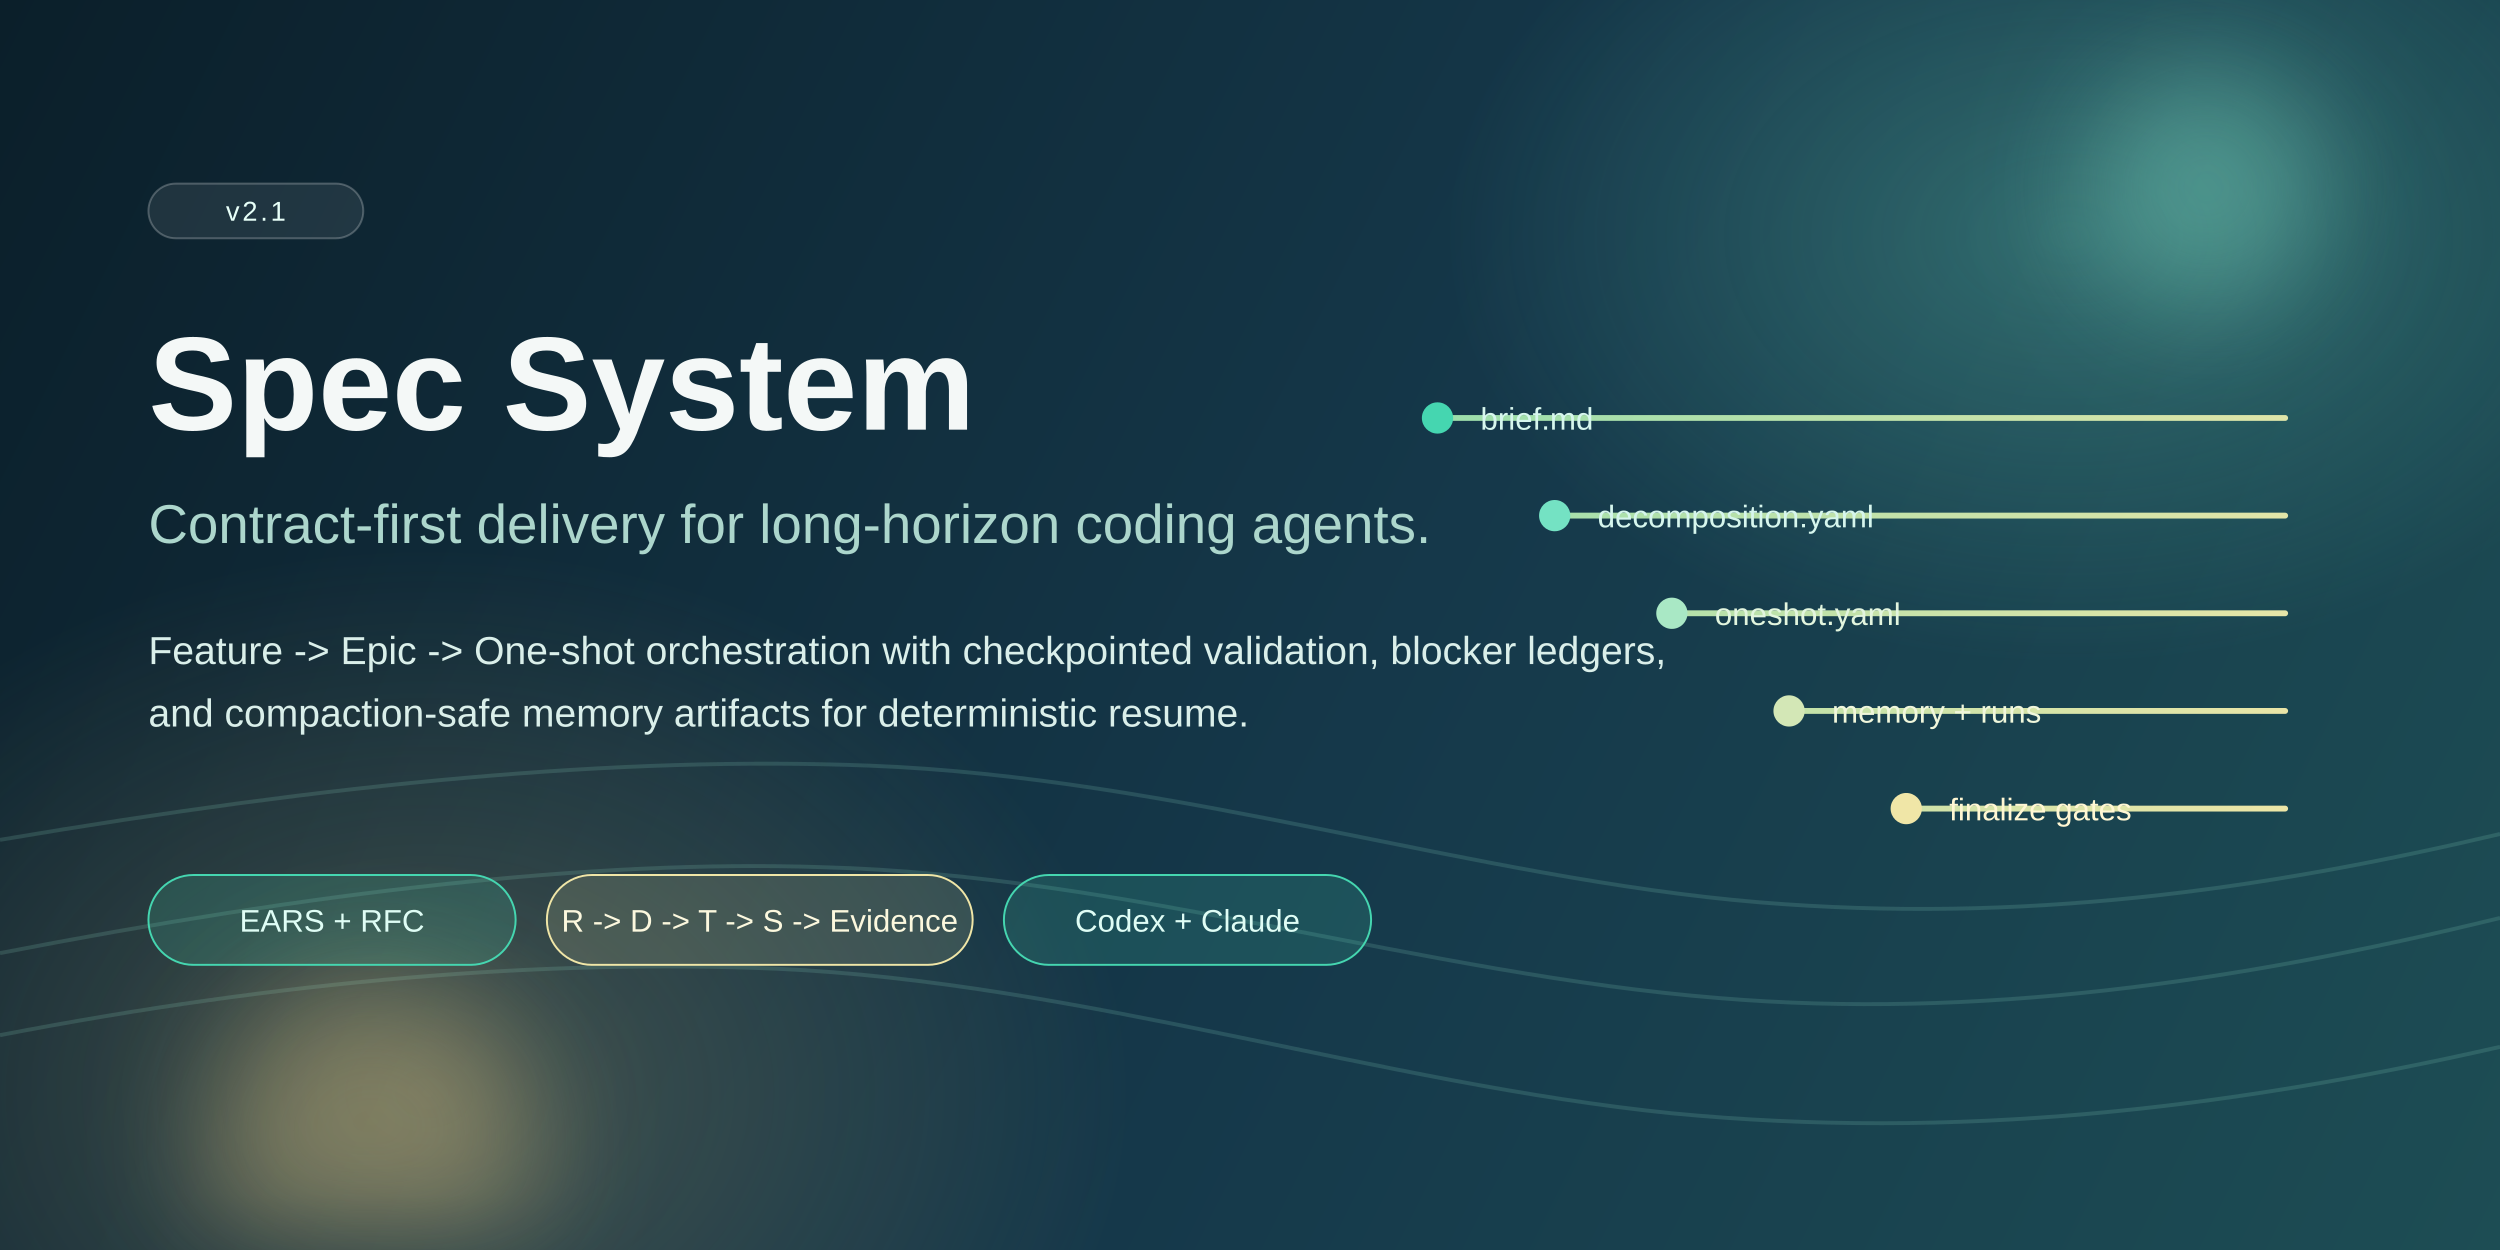
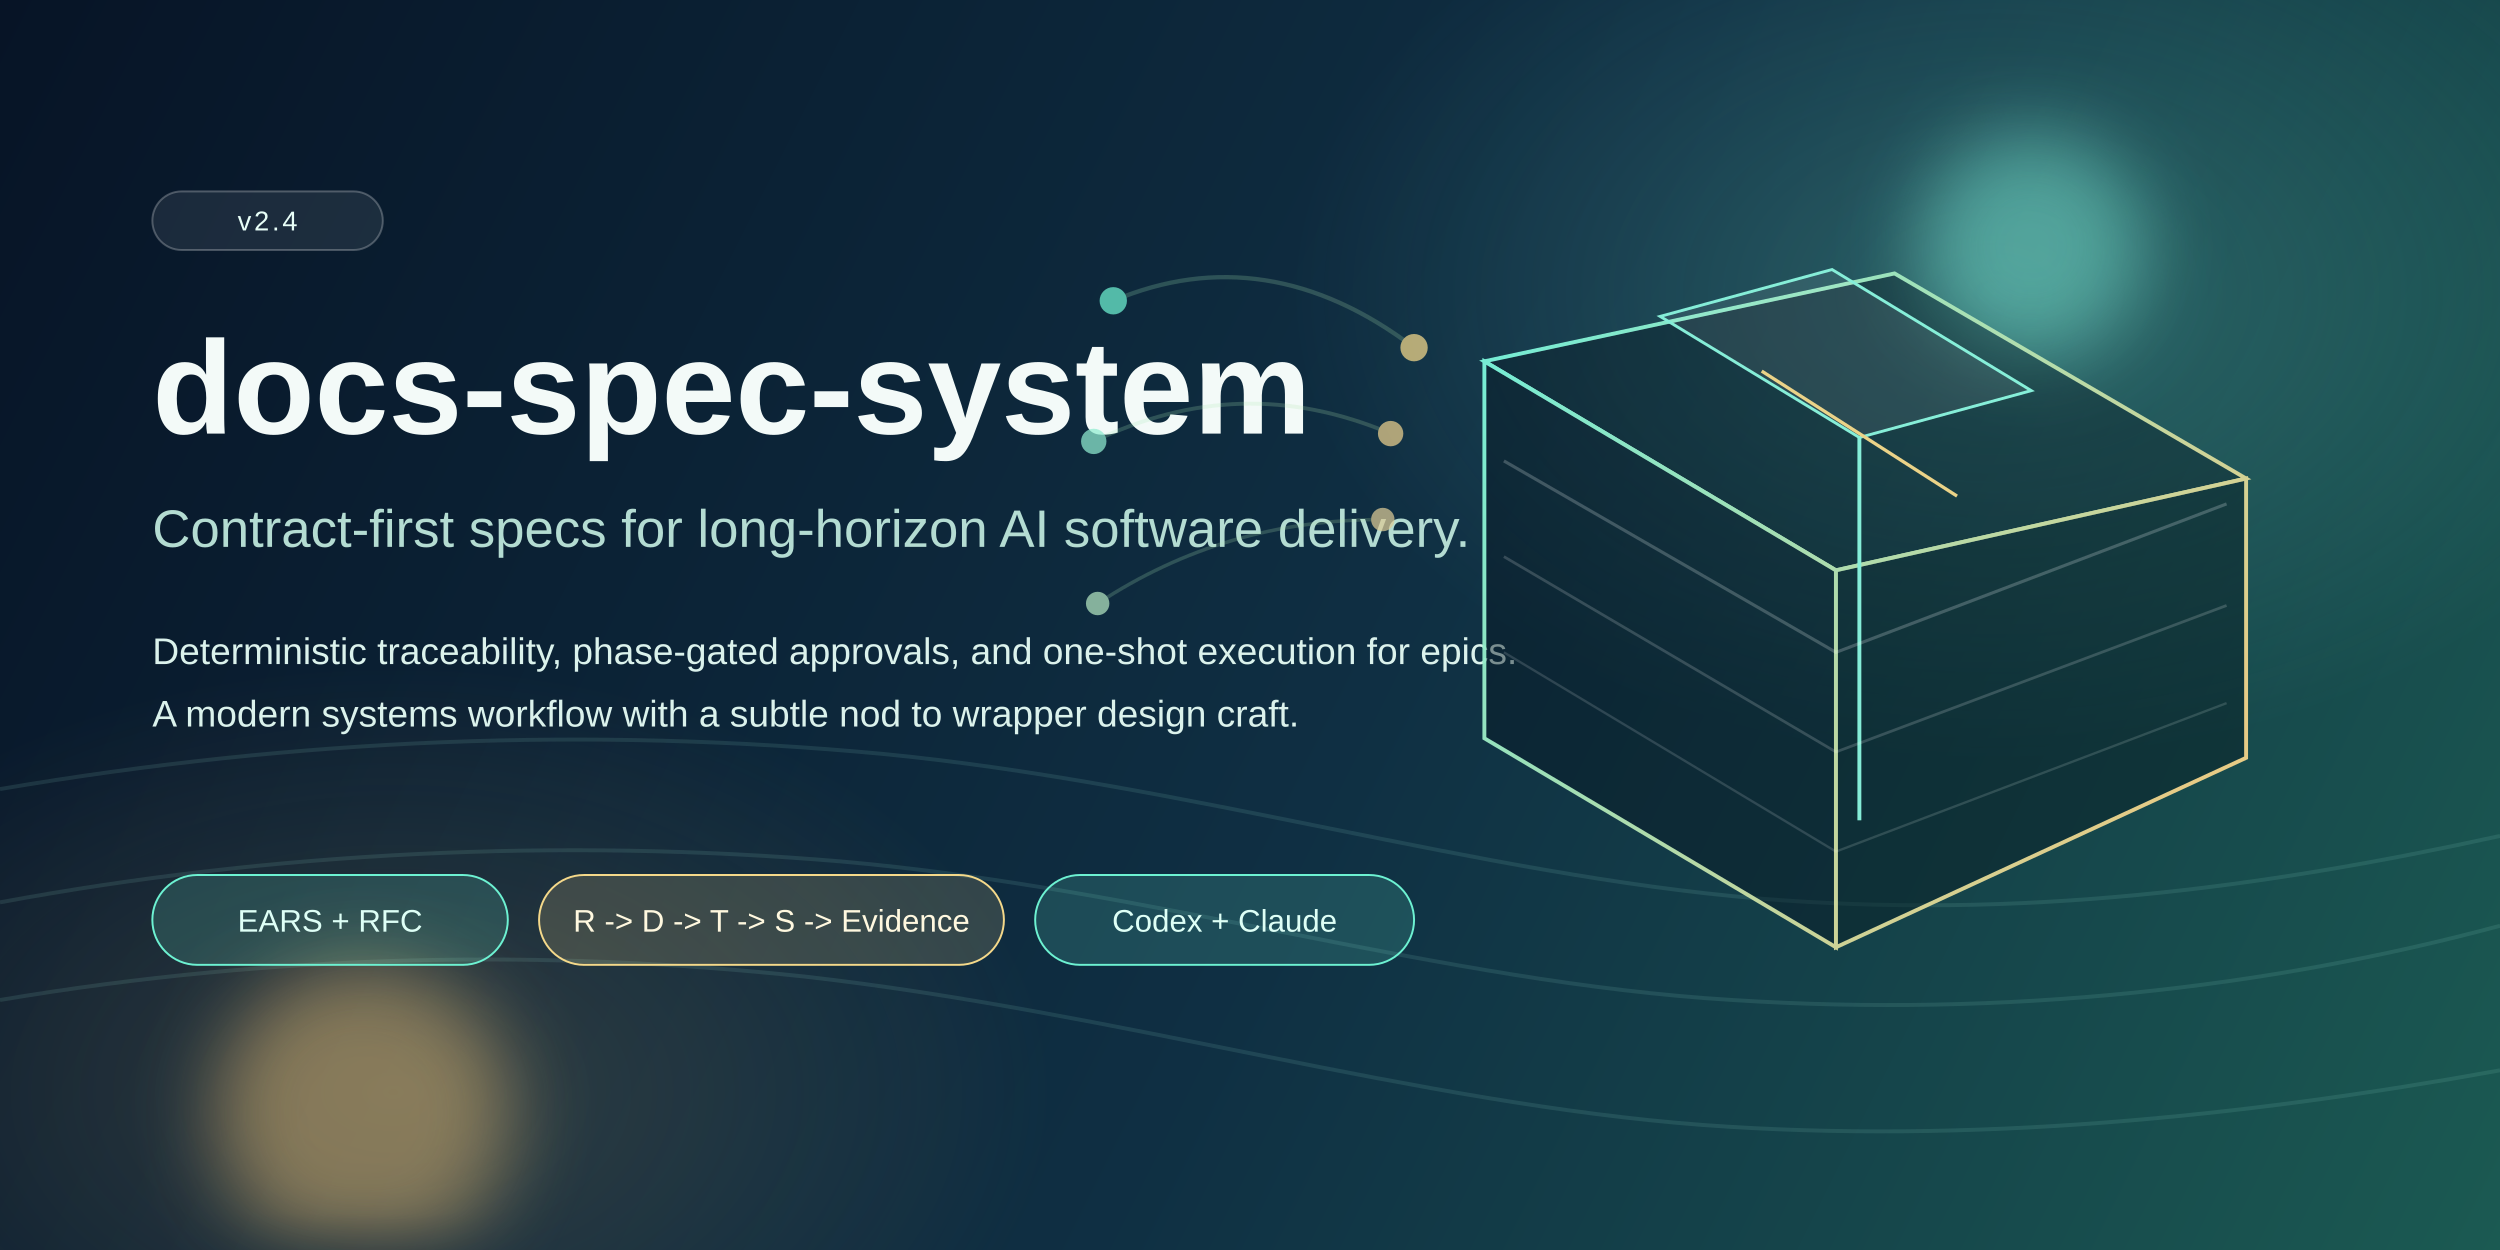
<svg xmlns="http://www.w3.org/2000/svg" width="1280" height="640" viewBox="0 0 1280 640" fill="none" role="img" aria-labelledby="title desc">
  <defs>
    <linearGradient id="bg" x1="0" y1="0" x2="1280" y2="640" gradientUnits="userSpaceOnUse">
-       <stop stop-color="#0B1F2A" />
-       <stop offset="0.55" stop-color="#15384A" />
-       <stop offset="1" stop-color="#1D4D54" />
+       <stop stop-color="#071426" />
+       <stop offset="0.55" stop-color="#0F2F43" />
+       <stop offset="1" stop-color="#1B5A52" />
    </linearGradient>
-     <linearGradient id="accent" x1="220" y1="140" x2="1120" y2="560" gradientUnits="userSpaceOnUse">
-       <stop stop-color="#45D6B0" />
-       <stop offset="1" stop-color="#F0E6A7" />
+     <linearGradient id="grid" x1="140" y1="70" x2="1140" y2="560" gradientUnits="userSpaceOnUse">
+       <stop stop-color="#6DF2D2" stop-opacity="0.34" />
+       <stop offset="1" stop-color="#F5D98A" stop-opacity="0.24" />
    </linearGradient>
-     <radialGradient id="glowA" cx="0" cy="0" r="1" gradientUnits="userSpaceOnUse" gradientTransform="translate(1060 120) rotate(90) scale(220 320)">
-       <stop stop-color="#7EF2D0" stop-opacity="0.25" />
-       <stop offset="1" stop-color="#7EF2D0" stop-opacity="0" />
+     <linearGradient id="ribbon" x1="770" y1="180" x2="1100" y2="430" gradientUnits="userSpaceOnUse">
+       <stop stop-color="#7CF4DA" />
+       <stop offset="1" stop-color="#F1D288" />
+     </linearGradient>
+     <radialGradient id="glowA" cx="0" cy="0" r="1" gradientUnits="userSpaceOnUse" gradientTransform="translate(1020 150) rotate(90) scale(240 360)">
+       <stop stop-color="#8AF8DF" stop-opacity="0.2" />
+       <stop offset="1" stop-color="#8AF8DF" stop-opacity="0" />
    </radialGradient>
-     <radialGradient id="glowB" cx="0" cy="0" r="1" gradientUnits="userSpaceOnUse" gradientTransform="translate(220 560) rotate(90) scale(280 360)">
-       <stop stop-color="#F5D58A" stop-opacity="0.22" />
-       <stop offset="1" stop-color="#F5D58A" stop-opacity="0" />
+     <radialGradient id="glowB" cx="0" cy="0" r="1" gradientUnits="userSpaceOnUse" gradientTransform="translate(200 560) rotate(90) scale(220 340)">
+       <stop stop-color="#F4C87A" stop-opacity="0.16" />
+       <stop offset="1" stop-color="#F4C87A" stop-opacity="0" />
    </radialGradient>
-     <filter id="soft" x="-20%" y="-20%" width="140%" height="140%" filterUnits="objectBoundingBox">
-       <feGaussianBlur stdDeviation="30" />
+     <filter id="softGlow" x="-20%" y="-20%" width="140%" height="140%" filterUnits="objectBoundingBox">
+       <feGaussianBlur stdDeviation="20" />
    </filter>
  </defs>
  <rect width="1280" height="640" fill="url(#bg)" />
-   <rect x="0" y="0" width="1280" height="640" fill="url(#glowA)" />
-   <rect x="0" y="0" width="1280" height="640" fill="url(#glowB)" />
-   <g opacity="0.17">
-     <path d="M0 488C159 457 303 440 421 444C576 448 730 499 880 511C1012 522 1145 503 1280 470" stroke="#8ED9C5" stroke-width="2" />
-     <path d="M0 530C145 502 278 491 398 496C552 503 708 555 856 570C1001 584 1139 568 1280 536" stroke="#8ED9C5" stroke-width="2" />
-     <path d="M0 430C171 401 316 387 445 392C602 398 756 450 901 462C1035 473 1157 456 1280 427" stroke="#8ED9C5" stroke-width="2" />
+   <rect width="1280" height="640" fill="url(#glowA)" />
+   <rect width="1280" height="640" fill="url(#glowB)" />
+   <g opacity="0.12">
+     <path d="M0 462C140 436 287 429 430 441C590 455 738 503 887 512C1027 521 1161 506 1280 474" stroke="#9DE8D4" stroke-width="2" />
+     <path d="M0 512C142 488 281 486 412 500C571 518 726 565 872 576C1008 586 1148 572 1280 548" stroke="#9DE8D4" stroke-width="2" />
+     <path d="M0 404C153 378 302 372 452 386C606 401 758 448 900 460C1034 471 1157 455 1280 428" stroke="#9DE8D4" stroke-width="2" />
  </g>
-   <g filter="url(#soft)" opacity="0.35">
-     <circle cx="1130" cy="96" r="62" fill="#8FF5D6" />
-     <circle cx="190" cy="586" r="84" fill="#F5D58A" />
+   <g filter="url(#softGlow)" opacity="0.45">
+     <circle cx="1040" cy="126" r="58" fill="#85F9E1" />
+     <circle cx="186" cy="570" r="76" fill="#F4C87A" />
  </g>
-   <rect x="76" y="94" width="110" height="28" rx="14" fill="rgba(255,255,255,0.08)" stroke="rgba(255,255,255,0.24)" />
-   <text x="131" y="113" text-anchor="middle" fill="#E7FFF8" font-size="14" font-family="IBM Plex Sans, Segoe UI, Arial, sans-serif" letter-spacing="1.4">v2.1</text>
-   <text x="76" y="220" fill="#F4F8F7" font-size="68" font-weight="700" font-family="IBM Plex Sans, Segoe UI, Arial, sans-serif">Spec System</text>
-   <text x="76" y="278" fill="#ACD6CC" font-size="28" font-weight="500" font-family="IBM Plex Sans, Segoe UI, Arial, sans-serif">Contract-first delivery for long-horizon coding agents.</text>
-   <text x="76" y="340" fill="#DAEFEA" font-size="20" font-family="IBM Plex Sans, Segoe UI, Arial, sans-serif">Feature -&gt; Epic -&gt; One-shot orchestration with checkpointed validation, blocker ledgers,</text>
-   <text x="76" y="372" fill="#DAEFEA" font-size="20" font-family="IBM Plex Sans, Segoe UI, Arial, sans-serif">and compaction-safe memory artifacts for deterministic resume.</text>
+   <rect x="78" y="98" width="118" height="30" rx="15" fill="rgba(255,255,255,0.08)" stroke="rgba(255,255,255,0.25)" />
+   <text x="137" y="118" text-anchor="middle" fill="#E8FFF8" font-size="14" font-family="IBM Plex Sans, Segoe UI, Arial, sans-serif" letter-spacing="1.4">v2.4</text>
+   <text x="78" y="222" fill="#F3FAF8" font-size="68" font-weight="700" font-family="IBM Plex Sans, Segoe UI, Arial, sans-serif">docs-spec-system</text>
+   <text x="78" y="280" fill="#B4DCD2" font-size="27" font-weight="500" font-family="IBM Plex Sans, Segoe UI, Arial, sans-serif">Contract-first specs for long-horizon AI software delivery.</text>
+   <text x="78" y="340" fill="#DBF2EC" font-size="19" font-family="IBM Plex Sans, Segoe UI, Arial, sans-serif">Deterministic traceability, phase-gated approvals, and one-shot execution for epics.</text>
+   <text x="78" y="372" fill="#DBF2EC" font-size="19" font-family="IBM Plex Sans, Segoe UI, Arial, sans-serif">A modern systems workflow with a subtle nod to wrapper design craft.</text>
  <g>
-     <rect x="76" y="448" width="188" height="46" rx="23" fill="rgba(69,214,176,0.16)" stroke="#45D6B0" />
-     <text x="170" y="477" text-anchor="middle" fill="#DFFDF5" font-size="16" font-family="IBM Plex Sans, Segoe UI, Arial, sans-serif">EARS + RFC</text>
-     <rect x="280" y="448" width="218" height="46" rx="23" fill="rgba(240,230,167,0.14)" stroke="#F0E6A7" />
-     <text x="389" y="477" text-anchor="middle" fill="#FCF8DE" font-size="16" font-family="IBM Plex Sans, Segoe UI, Arial, sans-serif">R -&gt; D -&gt; T -&gt; S -&gt; Evidence</text>
-     <rect x="514" y="448" width="188" height="46" rx="23" fill="rgba(69,214,176,0.16)" stroke="#45D6B0" />
-     <text x="608" y="477" text-anchor="middle" fill="#DFFDF5" font-size="16" font-family="IBM Plex Sans, Segoe UI, Arial, sans-serif">Codex + Claude</text>
+     <rect x="78" y="448" width="182" height="46" rx="23" fill="rgba(109,242,210,0.16)" stroke="#6DF2D2" />
+     <text x="169" y="477" text-anchor="middle" fill="#DEFFF6" font-size="16" font-family="IBM Plex Sans, Segoe UI, Arial, sans-serif">EARS + RFC</text>
+     <rect x="276" y="448" width="238" height="46" rx="23" fill="rgba(245,217,138,0.16)" stroke="#F5D98A" />
+     <text x="395" y="477" text-anchor="middle" fill="#FFF8DF" font-size="16" font-family="IBM Plex Sans, Segoe UI, Arial, sans-serif">R -&gt; D -&gt; T -&gt; S -&gt; Evidence</text>
+     <rect x="530" y="448" width="194" height="46" rx="23" fill="rgba(109,242,210,0.16)" stroke="#6DF2D2" />
+     <text x="627" y="477" text-anchor="middle" fill="#DEFFF6" font-size="16" font-family="IBM Plex Sans, Segoe UI, Arial, sans-serif">Codex + Claude</text>
  </g>
-   <g>
-     <path d="M736 214H1170" stroke="url(#accent)" stroke-width="3" stroke-linecap="round" />
-     <circle cx="736" cy="214" r="8" fill="#45D6B0" />
-     <text x="758" y="220" fill="#D6F6ED" font-size="16" font-family="IBM Plex Sans, Segoe UI, Arial, sans-serif">brief.md</text>
-     <path d="M796 264H1170" stroke="url(#accent)" stroke-width="3" stroke-linecap="round" />
-     <circle cx="796" cy="264" r="8" fill="#74E2C3" />
-     <text x="818" y="270" fill="#D6F6ED" font-size="16" font-family="IBM Plex Sans, Segoe UI, Arial, sans-serif">decomposition.yaml</text>
-     <path d="M856 314H1170" stroke="url(#accent)" stroke-width="3" stroke-linecap="round" />
-     <circle cx="856" cy="314" r="8" fill="#A9E8C5" />
-     <text x="878" y="320" fill="#E2F5DE" font-size="16" font-family="IBM Plex Sans, Segoe UI, Arial, sans-serif">oneshot.yaml</text>
-     <path d="M916 364H1170" stroke="url(#accent)" stroke-width="3" stroke-linecap="round" />
-     <circle cx="916" cy="364" r="8" fill="#D3E7B6" />
-     <text x="938" y="370" fill="#F0F7DC" font-size="16" font-family="IBM Plex Sans, Segoe UI, Arial, sans-serif">memory + runs</text>
-     <path d="M976 414H1170" stroke="url(#accent)" stroke-width="3" stroke-linecap="round" />
-     <circle cx="976" cy="414" r="8" fill="#F0E6A7" />
-     <text x="998" y="420" fill="#FFF7D3" font-size="16" font-family="IBM Plex Sans, Segoe UI, Arial, sans-serif">finalize gates</text>
+   <g opacity="0.95">
+     <path d="M760 185L970 140L1150 245L940 292L760 185Z" fill="rgba(6,20,28,0.36)" stroke="url(#ribbon)" stroke-width="2" />
+     <path d="M760 185V378L940 485V292L760 185Z" fill="rgba(7,23,34,0.48)" stroke="url(#ribbon)" stroke-width="2" />
+     <path d="M940 292V485L1150 388V245L940 292Z" fill="rgba(9,31,37,0.52)" stroke="url(#ribbon)" stroke-width="2" />
+     <path d="M850 162L952 224L1040 200L938 138L850 162Z" fill="rgba(255,255,255,0.08)" stroke="#8BF6DE" stroke-width="1.5" />
+     <path d="M952 224V420" stroke="#8BF6DE" stroke-width="2" />
+     <path d="M902 190L1002 254" stroke="#F5D98A" stroke-width="1.7" />
+     <path d="M770 236L940 334L1140 258" stroke="rgba(255,255,255,0.22)" stroke-width="1.6" />
+     <path d="M770 285L940 385L1140 310" stroke="rgba(255,255,255,0.18)" stroke-width="1.4" />
+     <path d="M770 334L940 436L1140 360" stroke="rgba(255,255,255,0.15)" stroke-width="1.2" />
+   </g>
+   <g opacity="0.72">
+     <path d="M724 178C674 140 622 132 570 154" stroke="url(#grid)" stroke-width="2.2" stroke-linecap="round" />
+     <path d="M712 222C660 200 610 202 560 226" stroke="url(#grid)" stroke-width="2" stroke-linecap="round" />
+     <path d="M708 266C654 266 606 280 562 309" stroke="url(#grid)" stroke-width="1.8" stroke-linecap="round" />
+     <circle cx="570" cy="154" r="7" fill="#6DF2D2" />
+     <circle cx="560" cy="226" r="6.5" fill="#8FECD0" />
+     <circle cx="562" cy="309" r="6" fill="#B3E5C1" />
+     <circle cx="724" cy="178" r="7" fill="#F5D98A" />
+     <circle cx="712" cy="222" r="6.5" fill="#EBD08D" />
+     <circle cx="708" cy="266" r="6" fill="#DCCB95" />
  </g>
</svg>
